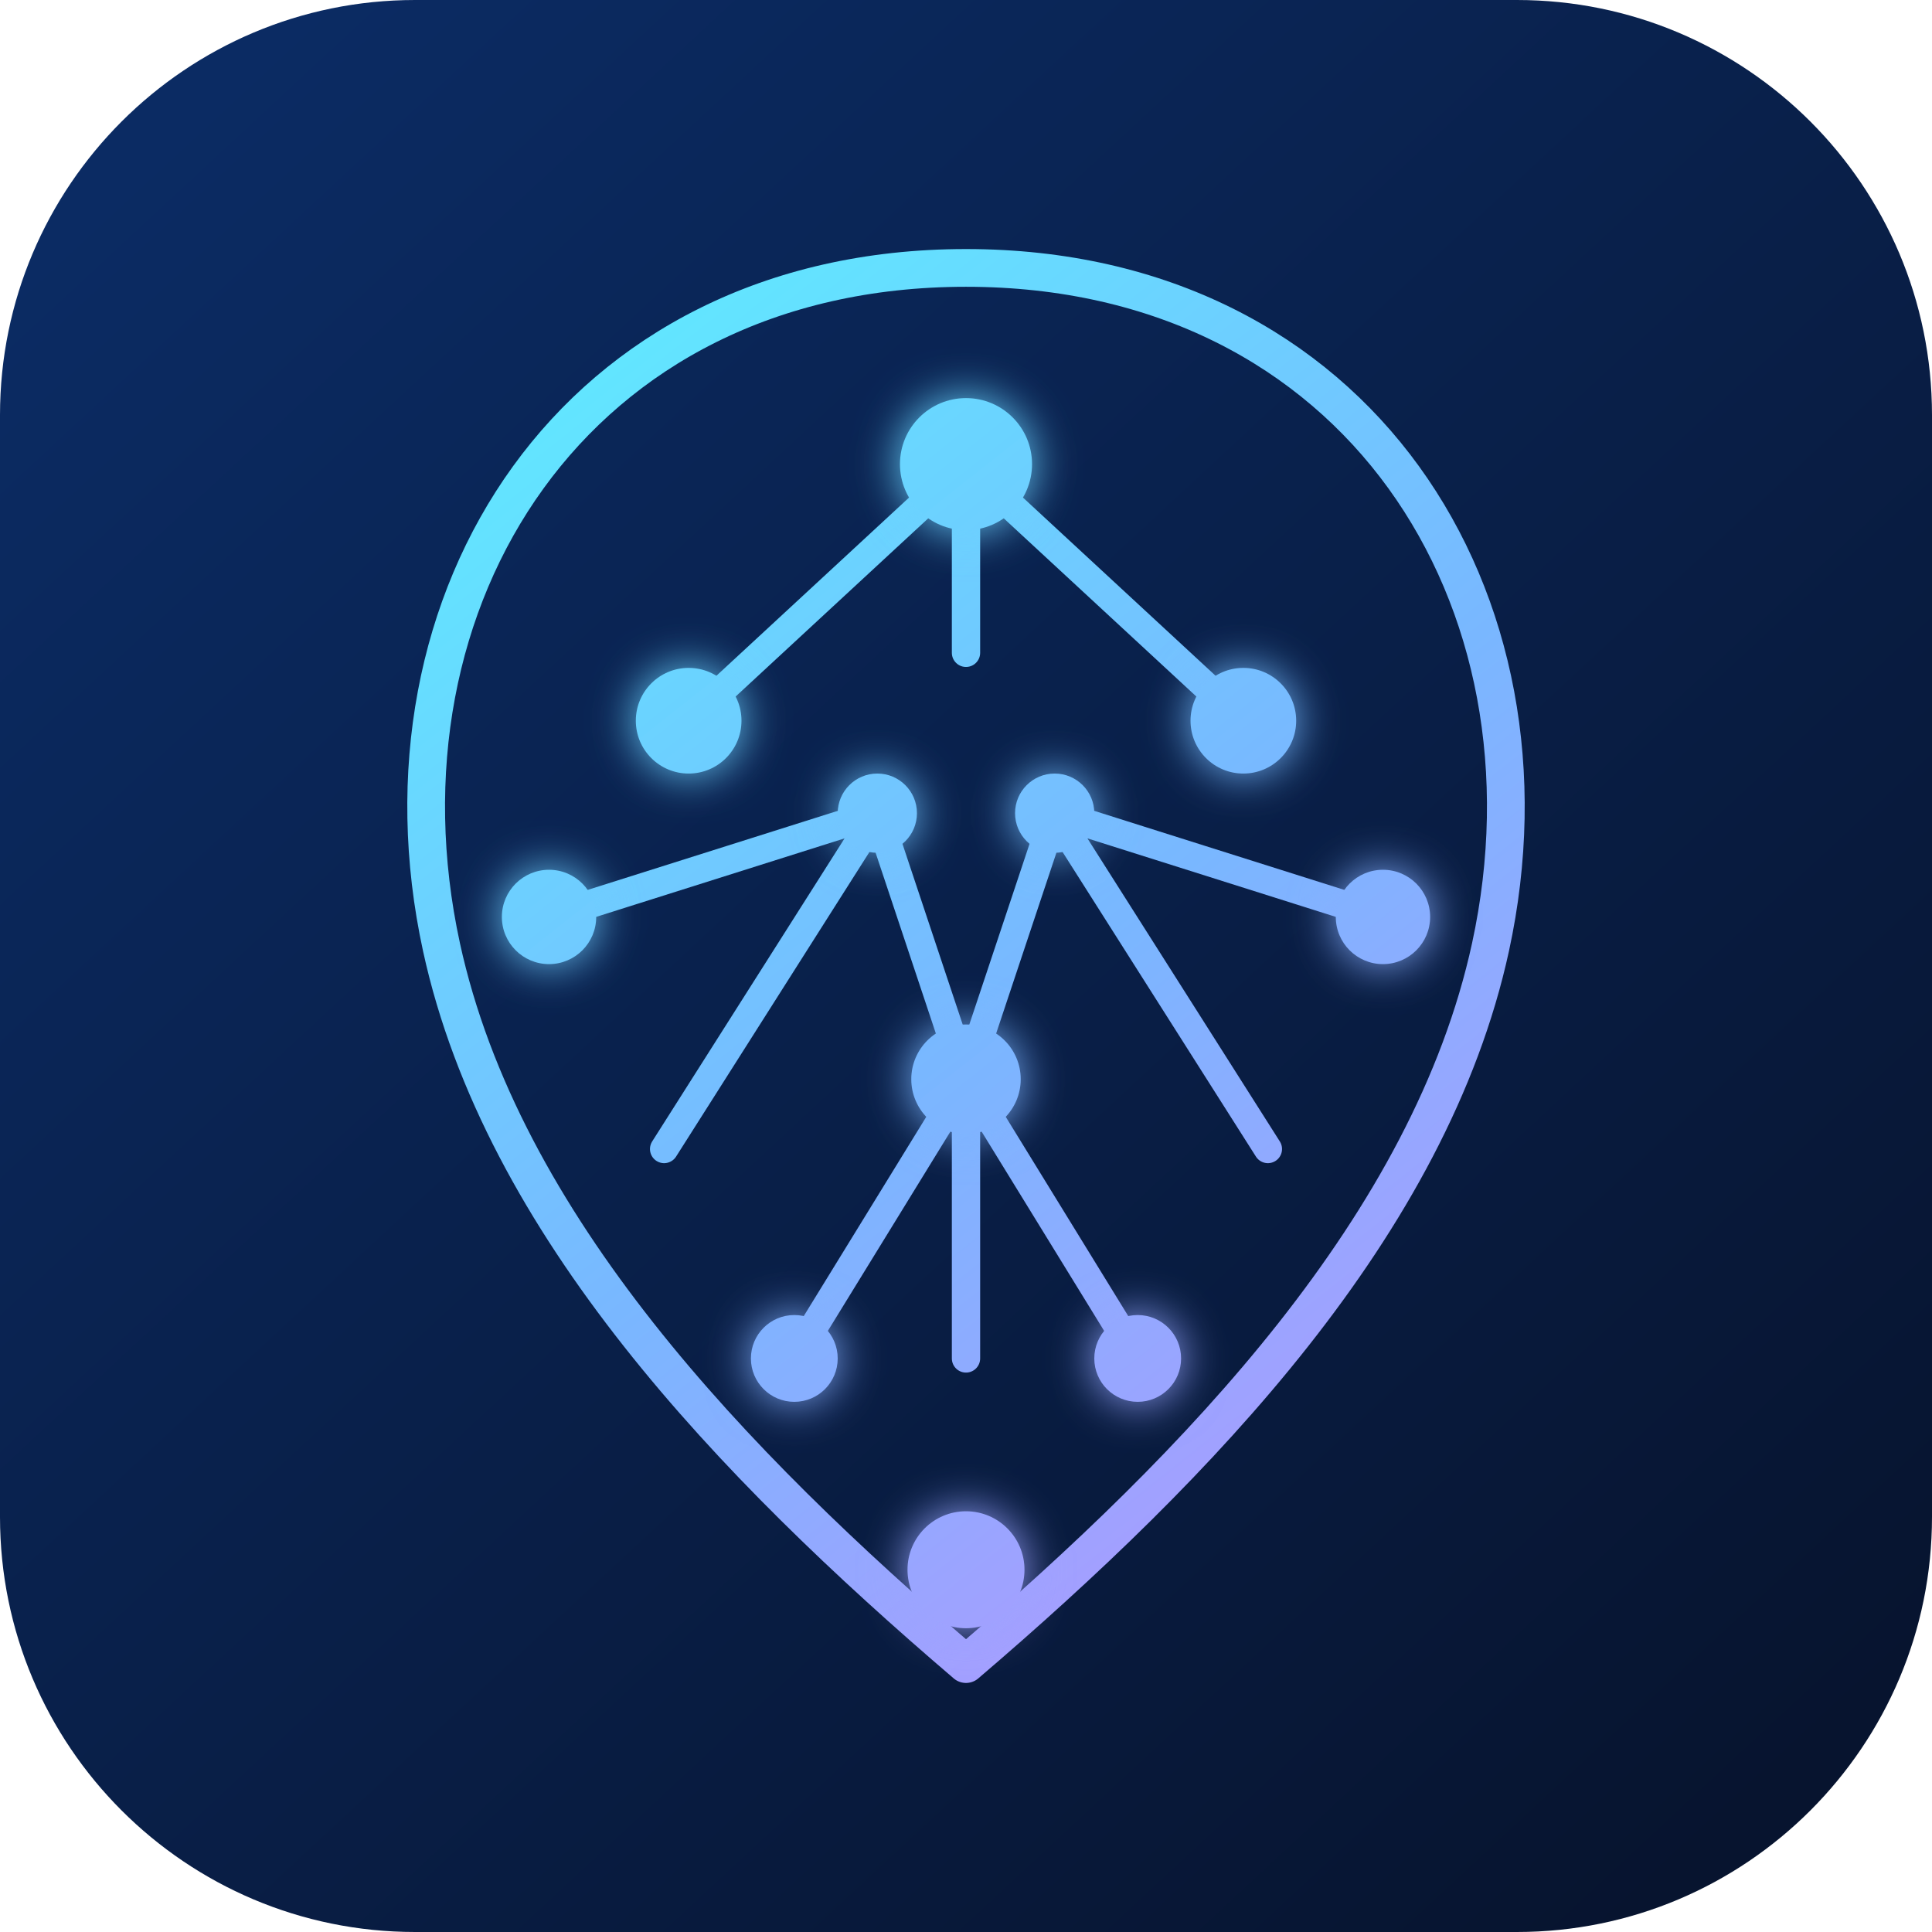
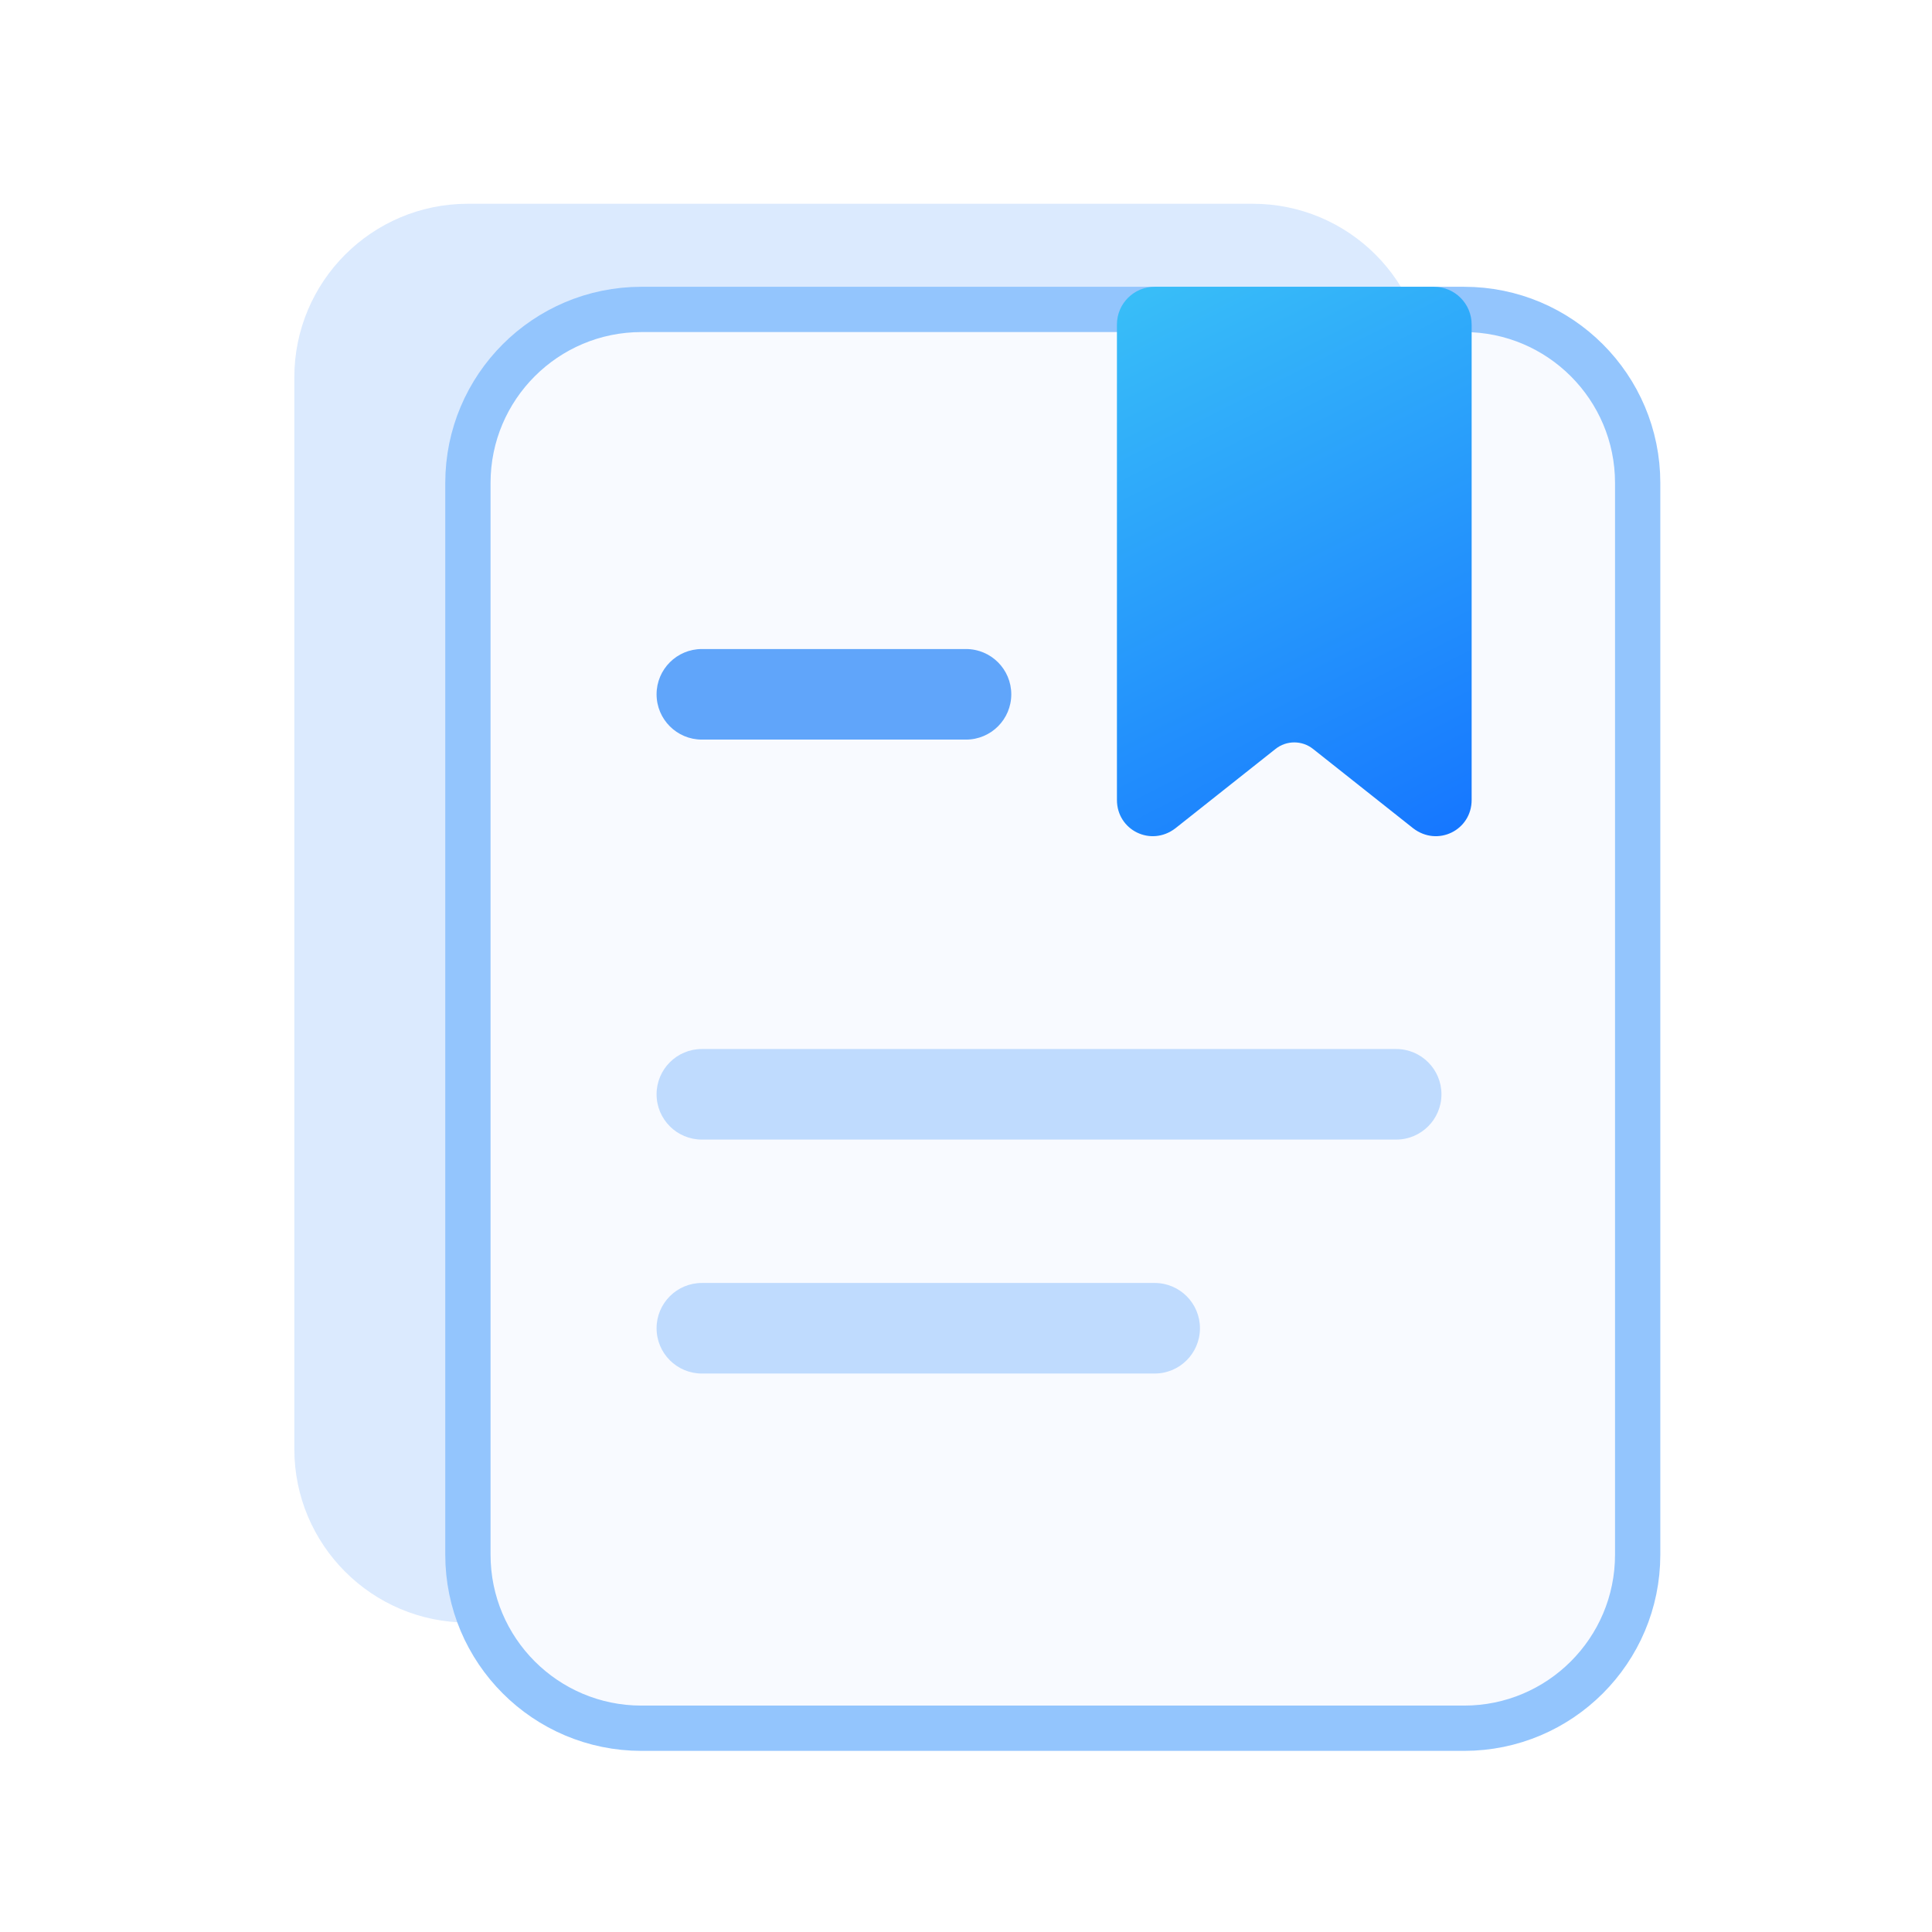
<svg xmlns="http://www.w3.org/2000/svg" viewBox="0 0 1024 1024" role="img" aria-labelledby="title">
+   <style>
+     .sub-page { fill: #DBEAFE; }
+     .main-page { fill: #F8FAFF; stroke: #93C5FD; }
+     .line-title { fill: #60A5FA; }
+     .line-body { fill: #BFDBFE; }
+     @media (prefers-color-scheme: dark) {
+       .sub-page { fill: #172554; }
+       .main-page { fill: #1E293B; stroke: #2563EB; }
+       .line-title { fill: #3B82F6; }
+       .line-body { fill: #334155; }
+     }
+   </style>
  <defs>
-     <linearGradient id="background" x1="96" y1="64" x2="928" y2="960" gradientUnits="userSpaceOnUse">
-       <stop stop-color="#0B2B63" />
-       <stop offset="1" stop-color="#07142F" />
+     <linearGradient id="bookmark" x1="616" y1="152" x2="764" y2="444" gradientUnits="userSpaceOnUse">
+       <stop offset="0" stop-color="#38BDF8" />
+       <stop offset="1" stop-color="#1677FF" />
    </linearGradient>
-     <linearGradient id="network" x1="282" y1="228" x2="754" y2="826" gradientUnits="userSpaceOnUse">
-       <stop stop-color="#62E5FF" />
-       <stop offset=".52" stop-color="#79B7FF" />
-       <stop offset="1" stop-color="#B297FF" />
-     </linearGradient>
-     <filter id="glow" x="-25%" y="-25%" width="150%" height="150%">
-       <feGaussianBlur stdDeviation="12" result="blur" />
-       <feMerge>
-         <feMergeNode in="blur" />
-         <feMergeNode in="SourceGraphic" />
-       </feMerge>
-     </filter>
  </defs>
-   <rect width="1024" height="1024" rx="220" fill="url(#background)" />
-   <g fill="none" stroke="url(#network)" stroke-linecap="round" stroke-linejoin="round">
-     <path d="M512 142C304 142 194 318 234 502c32 147 154 274 278 380 124-106 246-233 278-380 40-184-70-360-278-360Z" stroke-width="20" />
-     <path d="M365 382 512 246l147 136M291 486l174-55 47 141 47-141 174 55M352 609l113-178 47 141 47-141 113 178M421 720l91-148 91 148M512 246v100M512 572v148" stroke-width="15" />
-   </g>
-   <g fill="url(#network)" filter="url(#glow)">
-     <circle cx="512" cy="246" r="35" />
-     <circle cx="365" cy="382" r="28" />
-     <circle cx="659" cy="382" r="28" />
-     <circle cx="291" cy="486" r="25" />
-     <circle cx="465" cy="431" r="21" />
-     <circle cx="559" cy="431" r="21" />
-     <circle cx="733" cy="486" r="25" />
-     <circle cx="512" cy="572" r="29" />
-     <circle cx="421" cy="720" r="23" />
-     <circle cx="603" cy="720" r="23" />
-     <circle cx="512" cy="832" r="31" />
-   </g>
+   <rect class="sub-page" x="156" y="108" width="600" height="752" rx="92" />
+   <rect class="main-page" x="248" y="164" width="620" height="752" rx="92" stroke-width="24" />
+   <path d="M612 152h148a20 20 0 0 1 20 20v252c0 16-18 25-31 15l-53-42a16 16 0 0 0-20 0l-53 42c-13 10-31 1-31-15V172a20 20 0 0 1 20-20Z" fill="url(#bookmark)" />
+   <rect class="line-title" x="348" y="344" width="188" height="48" rx="24" />
+   <rect class="line-body" x="348" y="556" width="416" height="48" rx="24" />
+   <rect class="line-body" x="348" y="680" width="288" height="48" rx="24" />
</svg>
